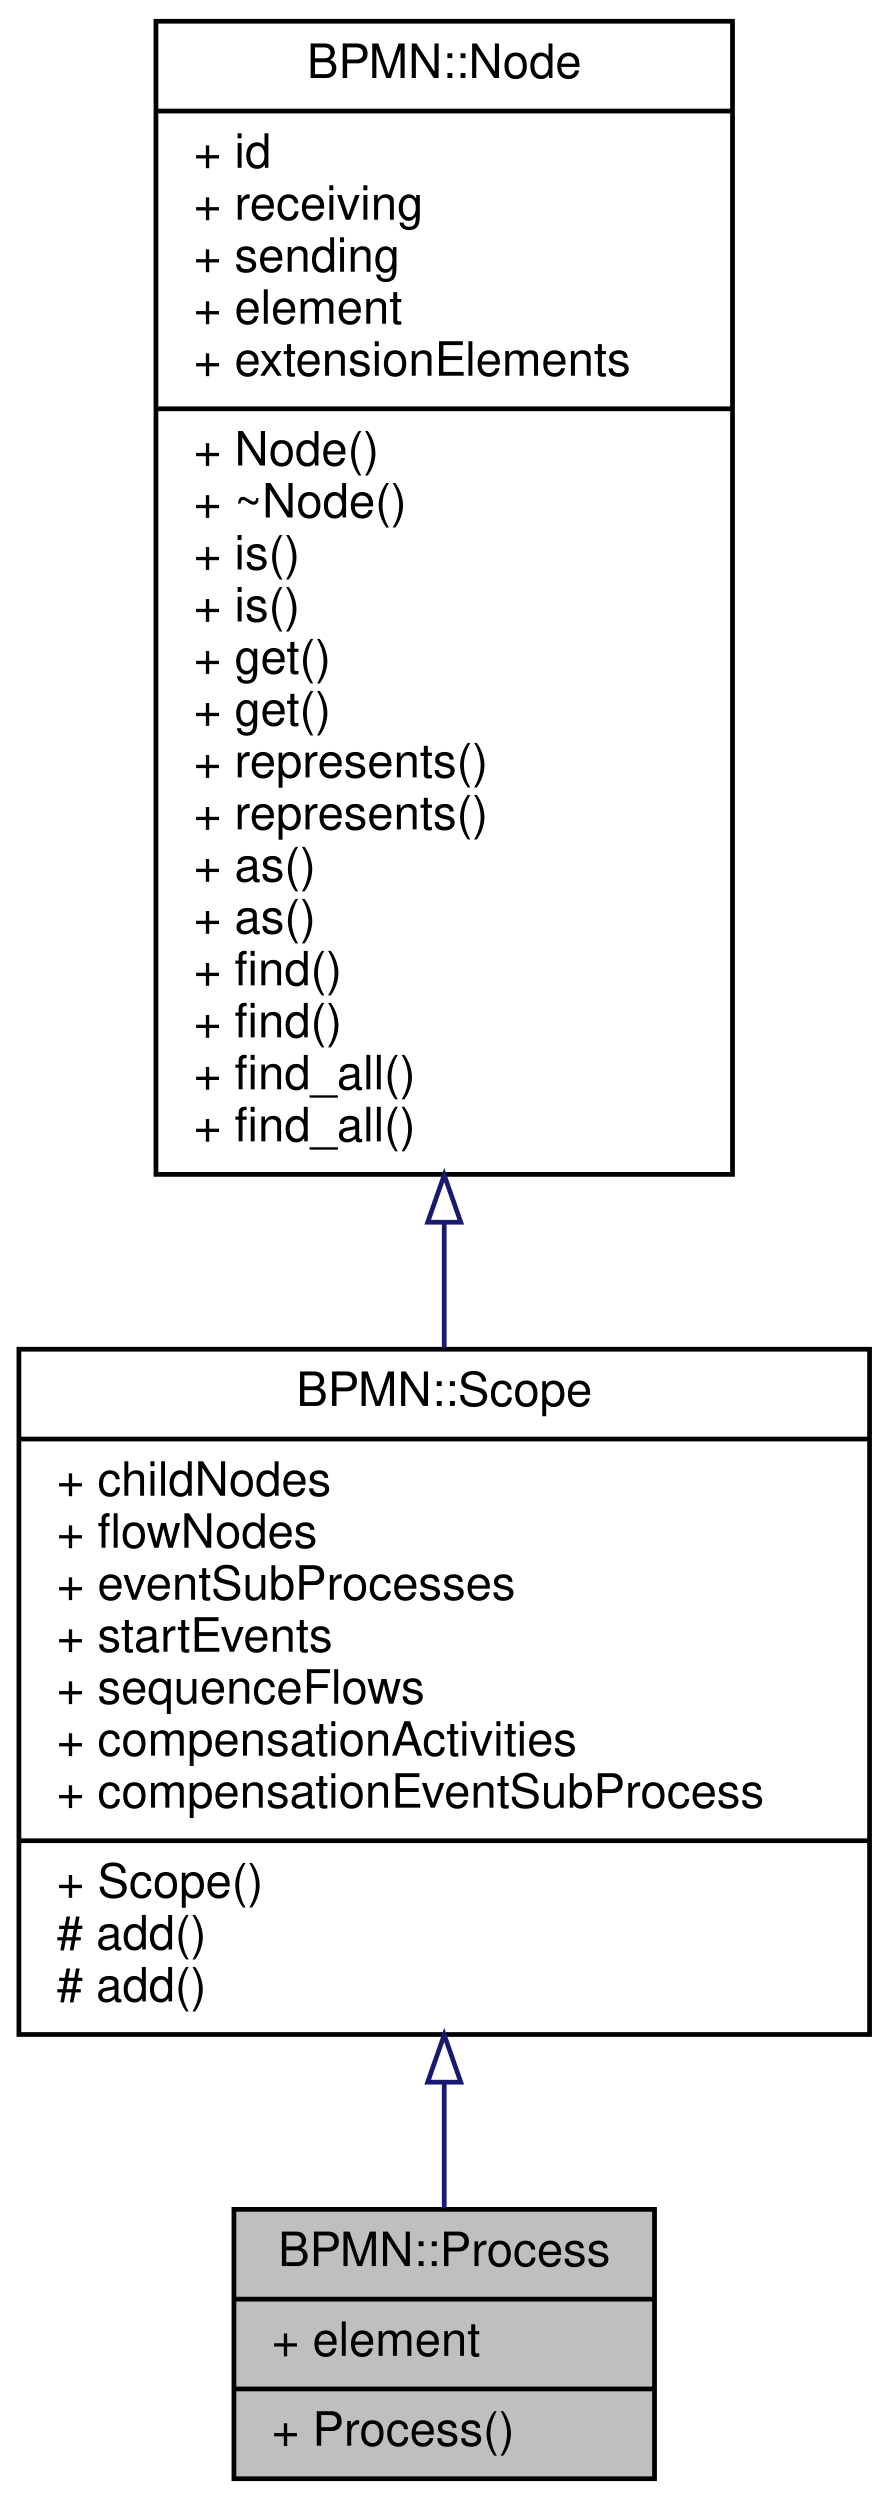
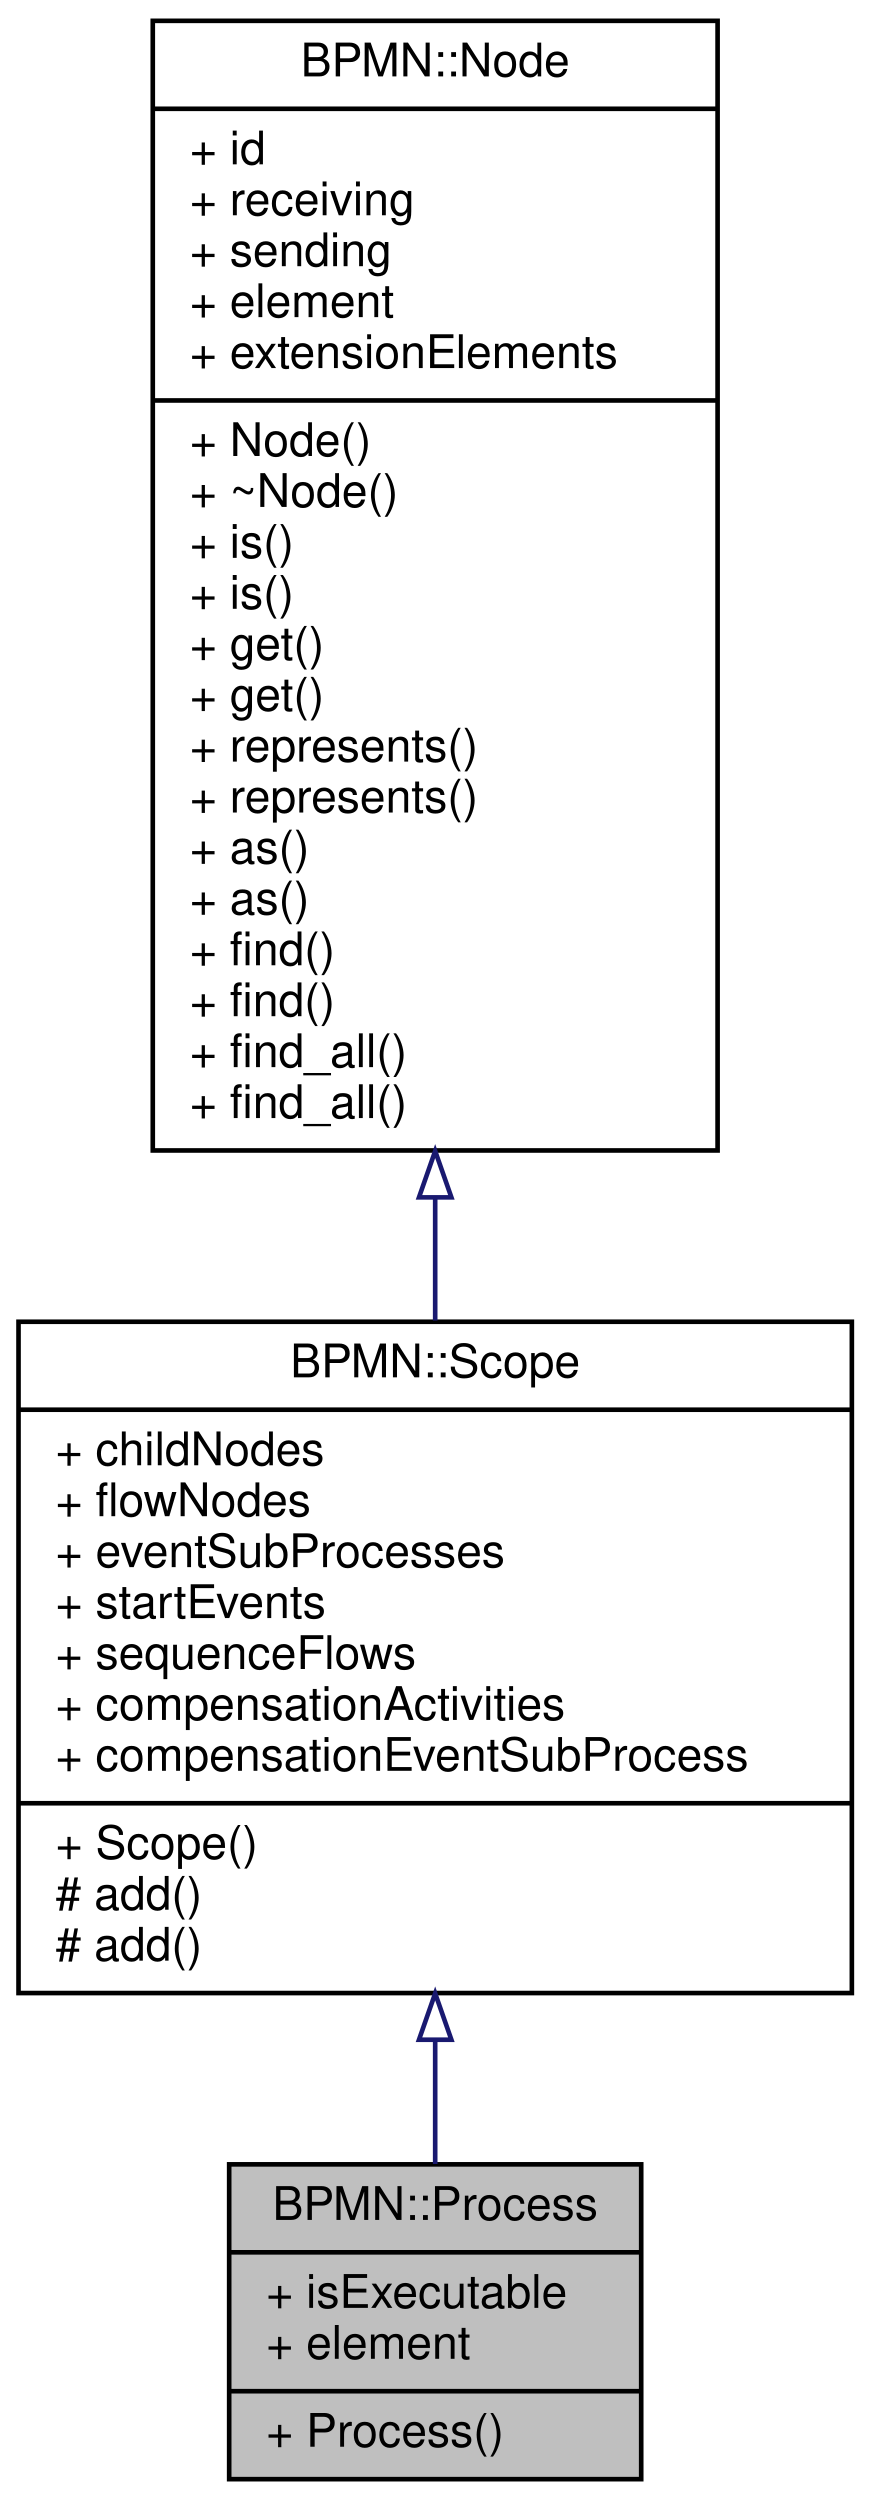
- <svg xmlns="http://www.w3.org/2000/svg" xmlns:xlink="http://www.w3.org/1999/xlink" width="188pt" height="529pt" viewBox="0.00 0.00 188.00 529.00">
-   <g id="graph0" class="graph" transform="scale(1 1) rotate(0) translate(4 525)">
+ <svg xmlns="http://www.w3.org/2000/svg" xmlns:xlink="http://www.w3.org/1999/xlink" width="188pt" height="540pt" viewBox="0.00 0.00 188.00 540.00">
+   <g id="graph0" class="graph" transform="scale(1 1) rotate(0) translate(4 536)">
    <g id="node1" class="node">
      <g id="a_node1">
        <a xlink:title=" ">
-           <polygon fill="#bfbfbf" stroke="black" points="45.5,-0.5 45.5,-57.5 134.5,-57.5 134.5,-0.5 45.5,-0.5" />
-           <text text-anchor="middle" x="90" y="-45.5" font-family="Helvetica,sans-Serif" font-size="10.00">BPMN::Process</text>
-           <polyline fill="none" stroke="black" points="45.5,-38.5 134.5,-38.5 " />
+           <polygon fill="#bfbfbf" stroke="black" points="45.5,-0.5 45.5,-68.5 134.5,-68.5 134.5,-0.5 45.5,-0.5" />
+           <text text-anchor="middle" x="90" y="-56.5" font-family="Helvetica,sans-Serif" font-size="10.00">BPMN::Process</text>
+           <polyline fill="none" stroke="black" points="45.5,-49.5 134.5,-49.5 " />
+           <text text-anchor="start" x="53.5" y="-37.5" font-family="Helvetica,sans-Serif" font-size="10.00">+ isExecutable</text>
          <text text-anchor="start" x="53.5" y="-26.5" font-family="Helvetica,sans-Serif" font-size="10.00">+ element</text>
          <polyline fill="none" stroke="black" points="45.5,-19.5 134.5,-19.5 " />
          <text text-anchor="start" x="53.5" y="-7.5" font-family="Helvetica,sans-Serif" font-size="10.00">+ Process()</text>
        </a>
      </g>
    </g>
    <g id="node2" class="node">
      <g id="a_node2">
        <a xlink:href="classBPMN_1_1Scope.html" target="_top" xlink:title="Base class for BPMN elements that may contain a ChildNode elements.">
-           <polygon fill="none" stroke="black" points="0,-94.5 0,-239.5 180,-239.5 180,-94.5 0,-94.5" />
-           <text text-anchor="middle" x="90" y="-227.5" font-family="Helvetica,sans-Serif" font-size="10.00">BPMN::Scope</text>
-           <polyline fill="none" stroke="black" points="0,-220.5 180,-220.5 " />
-           <text text-anchor="start" x="8" y="-208.5" font-family="Helvetica,sans-Serif" font-size="10.00">+ childNodes</text>
-           <text text-anchor="start" x="8" y="-197.5" font-family="Helvetica,sans-Serif" font-size="10.00">+ flowNodes</text>
-           <text text-anchor="start" x="8" y="-186.5" font-family="Helvetica,sans-Serif" font-size="10.00">+ eventSubProcesses</text>
-           <text text-anchor="start" x="8" y="-175.5" font-family="Helvetica,sans-Serif" font-size="10.00">+ startEvents</text>
-           <text text-anchor="start" x="8" y="-164.5" font-family="Helvetica,sans-Serif" font-size="10.00">+ sequenceFlows</text>
-           <text text-anchor="start" x="8" y="-153.5" font-family="Helvetica,sans-Serif" font-size="10.00">+ compensationActivities</text>
-           <text text-anchor="start" x="8" y="-142.5" font-family="Helvetica,sans-Serif" font-size="10.00">+ compensationEventSubProcess</text>
-           <polyline fill="none" stroke="black" points="0,-135.5 180,-135.5 " />
-           <text text-anchor="start" x="8" y="-123.5" font-family="Helvetica,sans-Serif" font-size="10.00">+ Scope()</text>
+           <polygon fill="none" stroke="black" points="0,-105.5 0,-250.5 180,-250.5 180,-105.5 0,-105.5" />
+           <text text-anchor="middle" x="90" y="-238.5" font-family="Helvetica,sans-Serif" font-size="10.00">BPMN::Scope</text>
+           <polyline fill="none" stroke="black" points="0,-231.5 180,-231.5 " />
+           <text text-anchor="start" x="8" y="-219.5" font-family="Helvetica,sans-Serif" font-size="10.00">+ childNodes</text>
+           <text text-anchor="start" x="8" y="-208.5" font-family="Helvetica,sans-Serif" font-size="10.00">+ flowNodes</text>
+           <text text-anchor="start" x="8" y="-197.5" font-family="Helvetica,sans-Serif" font-size="10.00">+ eventSubProcesses</text>
+           <text text-anchor="start" x="8" y="-186.5" font-family="Helvetica,sans-Serif" font-size="10.00">+ startEvents</text>
+           <text text-anchor="start" x="8" y="-175.5" font-family="Helvetica,sans-Serif" font-size="10.00">+ sequenceFlows</text>
+           <text text-anchor="start" x="8" y="-164.5" font-family="Helvetica,sans-Serif" font-size="10.00">+ compensationActivities</text>
+           <text text-anchor="start" x="8" y="-153.5" font-family="Helvetica,sans-Serif" font-size="10.00">+ compensationEventSubProcess</text>
+           <polyline fill="none" stroke="black" points="0,-146.5 180,-146.5 " />
+           <text text-anchor="start" x="8" y="-134.5" font-family="Helvetica,sans-Serif" font-size="10.00">+ Scope()</text>
+           <text text-anchor="start" x="8" y="-123.5" font-family="Helvetica,sans-Serif" font-size="10.00"># add()</text>
          <text text-anchor="start" x="8" y="-112.5" font-family="Helvetica,sans-Serif" font-size="10.00"># add()</text>
-           <text text-anchor="start" x="8" y="-101.5" font-family="Helvetica,sans-Serif" font-size="10.00"># add()</text>
        </a>
      </g>
    </g>
    <g id="edge1" class="edge">
-       <path fill="none" stroke="midnightblue" d="M90,-84.39C90,-74.86 90,-65.71 90,-57.71" />
-       <polygon fill="none" stroke="midnightblue" points="86.5,-84.42 90,-94.42 93.5,-84.42 86.5,-84.42" />
+       <path fill="none" stroke="midnightblue" d="M90,-95.19C90,-85.83 90,-76.73 90,-68.58" />
+       <polygon fill="none" stroke="midnightblue" points="86.5,-95.42 90,-105.42 93.5,-95.42 86.5,-95.42" />
    </g>
    <g id="node3" class="node">
      <g id="a_node3">
        <a xlink:href="classBPMN_1_1Node.html" target="_top" xlink:title="Base class for all elements in a BPMN model.">
-           <polygon fill="none" stroke="black" points="29,-276.5 29,-520.5 151,-520.5 151,-276.5 29,-276.5" />
-           <text text-anchor="middle" x="90" y="-508.5" font-family="Helvetica,sans-Serif" font-size="10.00">BPMN::Node</text>
-           <polyline fill="none" stroke="black" points="29,-501.5 151,-501.5 " />
-           <text text-anchor="start" x="37" y="-489.5" font-family="Helvetica,sans-Serif" font-size="10.00">+ id</text>
-           <text text-anchor="start" x="37" y="-478.5" font-family="Helvetica,sans-Serif" font-size="10.00">+ receiving</text>
-           <text text-anchor="start" x="37" y="-467.5" font-family="Helvetica,sans-Serif" font-size="10.00">+ sending</text>
-           <text text-anchor="start" x="37" y="-456.5" font-family="Helvetica,sans-Serif" font-size="10.00">+ element</text>
-           <text text-anchor="start" x="37" y="-445.5" font-family="Helvetica,sans-Serif" font-size="10.00">+ extensionElements</text>
-           <polyline fill="none" stroke="black" points="29,-438.5 151,-438.5 " />
-           <text text-anchor="start" x="37" y="-426.5" font-family="Helvetica,sans-Serif" font-size="10.00">+ Node()</text>
-           <text text-anchor="start" x="37" y="-415.5" font-family="Helvetica,sans-Serif" font-size="10.00">+ ~Node()</text>
+           <polygon fill="none" stroke="black" points="29,-287.5 29,-531.5 151,-531.5 151,-287.5 29,-287.5" />
+           <text text-anchor="middle" x="90" y="-519.5" font-family="Helvetica,sans-Serif" font-size="10.00">BPMN::Node</text>
+           <polyline fill="none" stroke="black" points="29,-512.5 151,-512.5 " />
+           <text text-anchor="start" x="37" y="-500.5" font-family="Helvetica,sans-Serif" font-size="10.00">+ id</text>
+           <text text-anchor="start" x="37" y="-489.5" font-family="Helvetica,sans-Serif" font-size="10.00">+ receiving</text>
+           <text text-anchor="start" x="37" y="-478.5" font-family="Helvetica,sans-Serif" font-size="10.00">+ sending</text>
+           <text text-anchor="start" x="37" y="-467.5" font-family="Helvetica,sans-Serif" font-size="10.00">+ element</text>
+           <text text-anchor="start" x="37" y="-456.5" font-family="Helvetica,sans-Serif" font-size="10.00">+ extensionElements</text>
+           <polyline fill="none" stroke="black" points="29,-449.5 151,-449.5 " />
+           <text text-anchor="start" x="37" y="-437.5" font-family="Helvetica,sans-Serif" font-size="10.00">+ Node()</text>
+           <text text-anchor="start" x="37" y="-426.5" font-family="Helvetica,sans-Serif" font-size="10.00">+ ~Node()</text>
+           <text text-anchor="start" x="37" y="-415.5" font-family="Helvetica,sans-Serif" font-size="10.00">+ is()</text>
          <text text-anchor="start" x="37" y="-404.5" font-family="Helvetica,sans-Serif" font-size="10.00">+ is()</text>
-           <text text-anchor="start" x="37" y="-393.5" font-family="Helvetica,sans-Serif" font-size="10.00">+ is()</text>
+           <text text-anchor="start" x="37" y="-393.5" font-family="Helvetica,sans-Serif" font-size="10.00">+ get()</text>
          <text text-anchor="start" x="37" y="-382.5" font-family="Helvetica,sans-Serif" font-size="10.00">+ get()</text>
-           <text text-anchor="start" x="37" y="-371.5" font-family="Helvetica,sans-Serif" font-size="10.00">+ get()</text>
+           <text text-anchor="start" x="37" y="-371.5" font-family="Helvetica,sans-Serif" font-size="10.00">+ represents()</text>
          <text text-anchor="start" x="37" y="-360.5" font-family="Helvetica,sans-Serif" font-size="10.00">+ represents()</text>
-           <text text-anchor="start" x="37" y="-349.5" font-family="Helvetica,sans-Serif" font-size="10.00">+ represents()</text>
+           <text text-anchor="start" x="37" y="-349.5" font-family="Helvetica,sans-Serif" font-size="10.00">+ as()</text>
          <text text-anchor="start" x="37" y="-338.5" font-family="Helvetica,sans-Serif" font-size="10.00">+ as()</text>
-           <text text-anchor="start" x="37" y="-327.5" font-family="Helvetica,sans-Serif" font-size="10.00">+ as()</text>
+           <text text-anchor="start" x="37" y="-327.5" font-family="Helvetica,sans-Serif" font-size="10.00">+ find()</text>
          <text text-anchor="start" x="37" y="-316.5" font-family="Helvetica,sans-Serif" font-size="10.00">+ find()</text>
-           <text text-anchor="start" x="37" y="-305.5" font-family="Helvetica,sans-Serif" font-size="10.00">+ find()</text>
+           <text text-anchor="start" x="37" y="-305.5" font-family="Helvetica,sans-Serif" font-size="10.00">+ find_all()</text>
          <text text-anchor="start" x="37" y="-294.5" font-family="Helvetica,sans-Serif" font-size="10.00">+ find_all()</text>
-           <text text-anchor="start" x="37" y="-283.5" font-family="Helvetica,sans-Serif" font-size="10.00">+ find_all()</text>
        </a>
      </g>
    </g>
    <g id="edge2" class="edge">
-       <path fill="none" stroke="midnightblue" d="M90,-266.15C90,-257.14 90,-248.27 90,-239.77" />
-       <polygon fill="none" stroke="midnightblue" points="86.5,-266.37 90,-276.37 93.5,-266.37 86.5,-266.37" />
+       <path fill="none" stroke="midnightblue" d="M90,-277.15C90,-268.14 90,-259.27 90,-250.77" />
+       <polygon fill="none" stroke="midnightblue" points="86.5,-277.37 90,-287.37 93.5,-277.37 86.5,-277.37" />
    </g>
  </g>
</svg>
